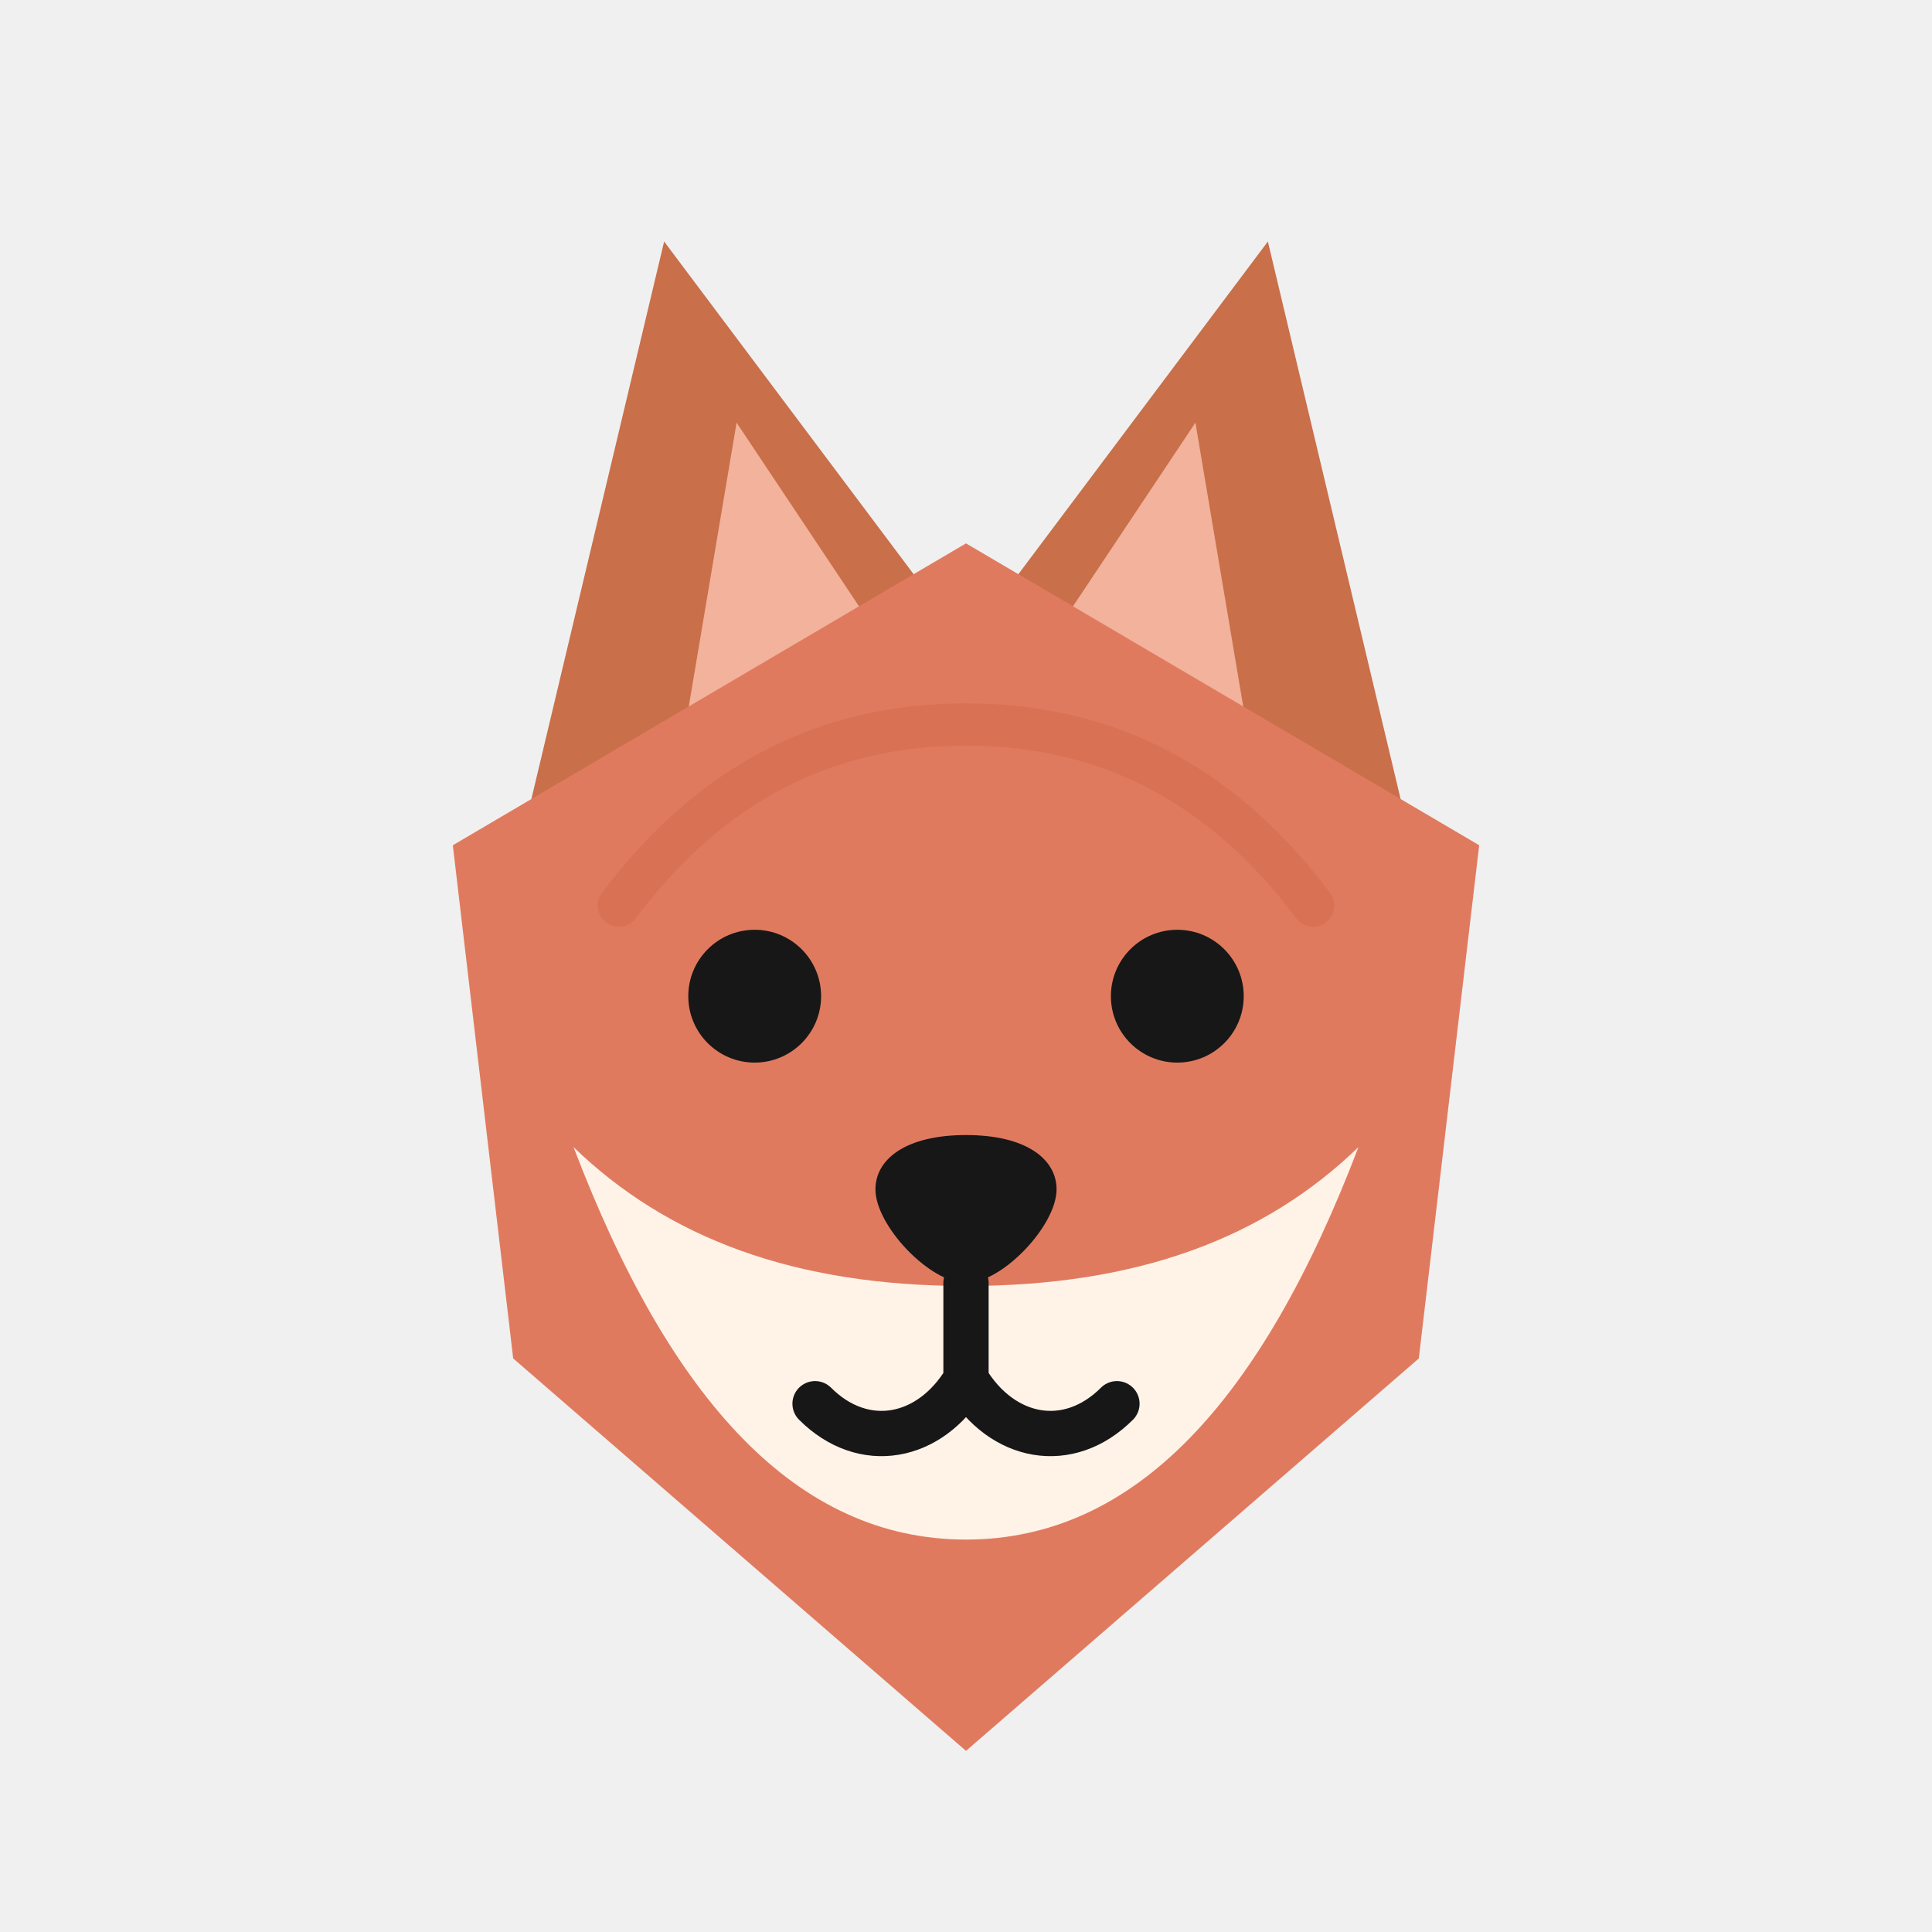
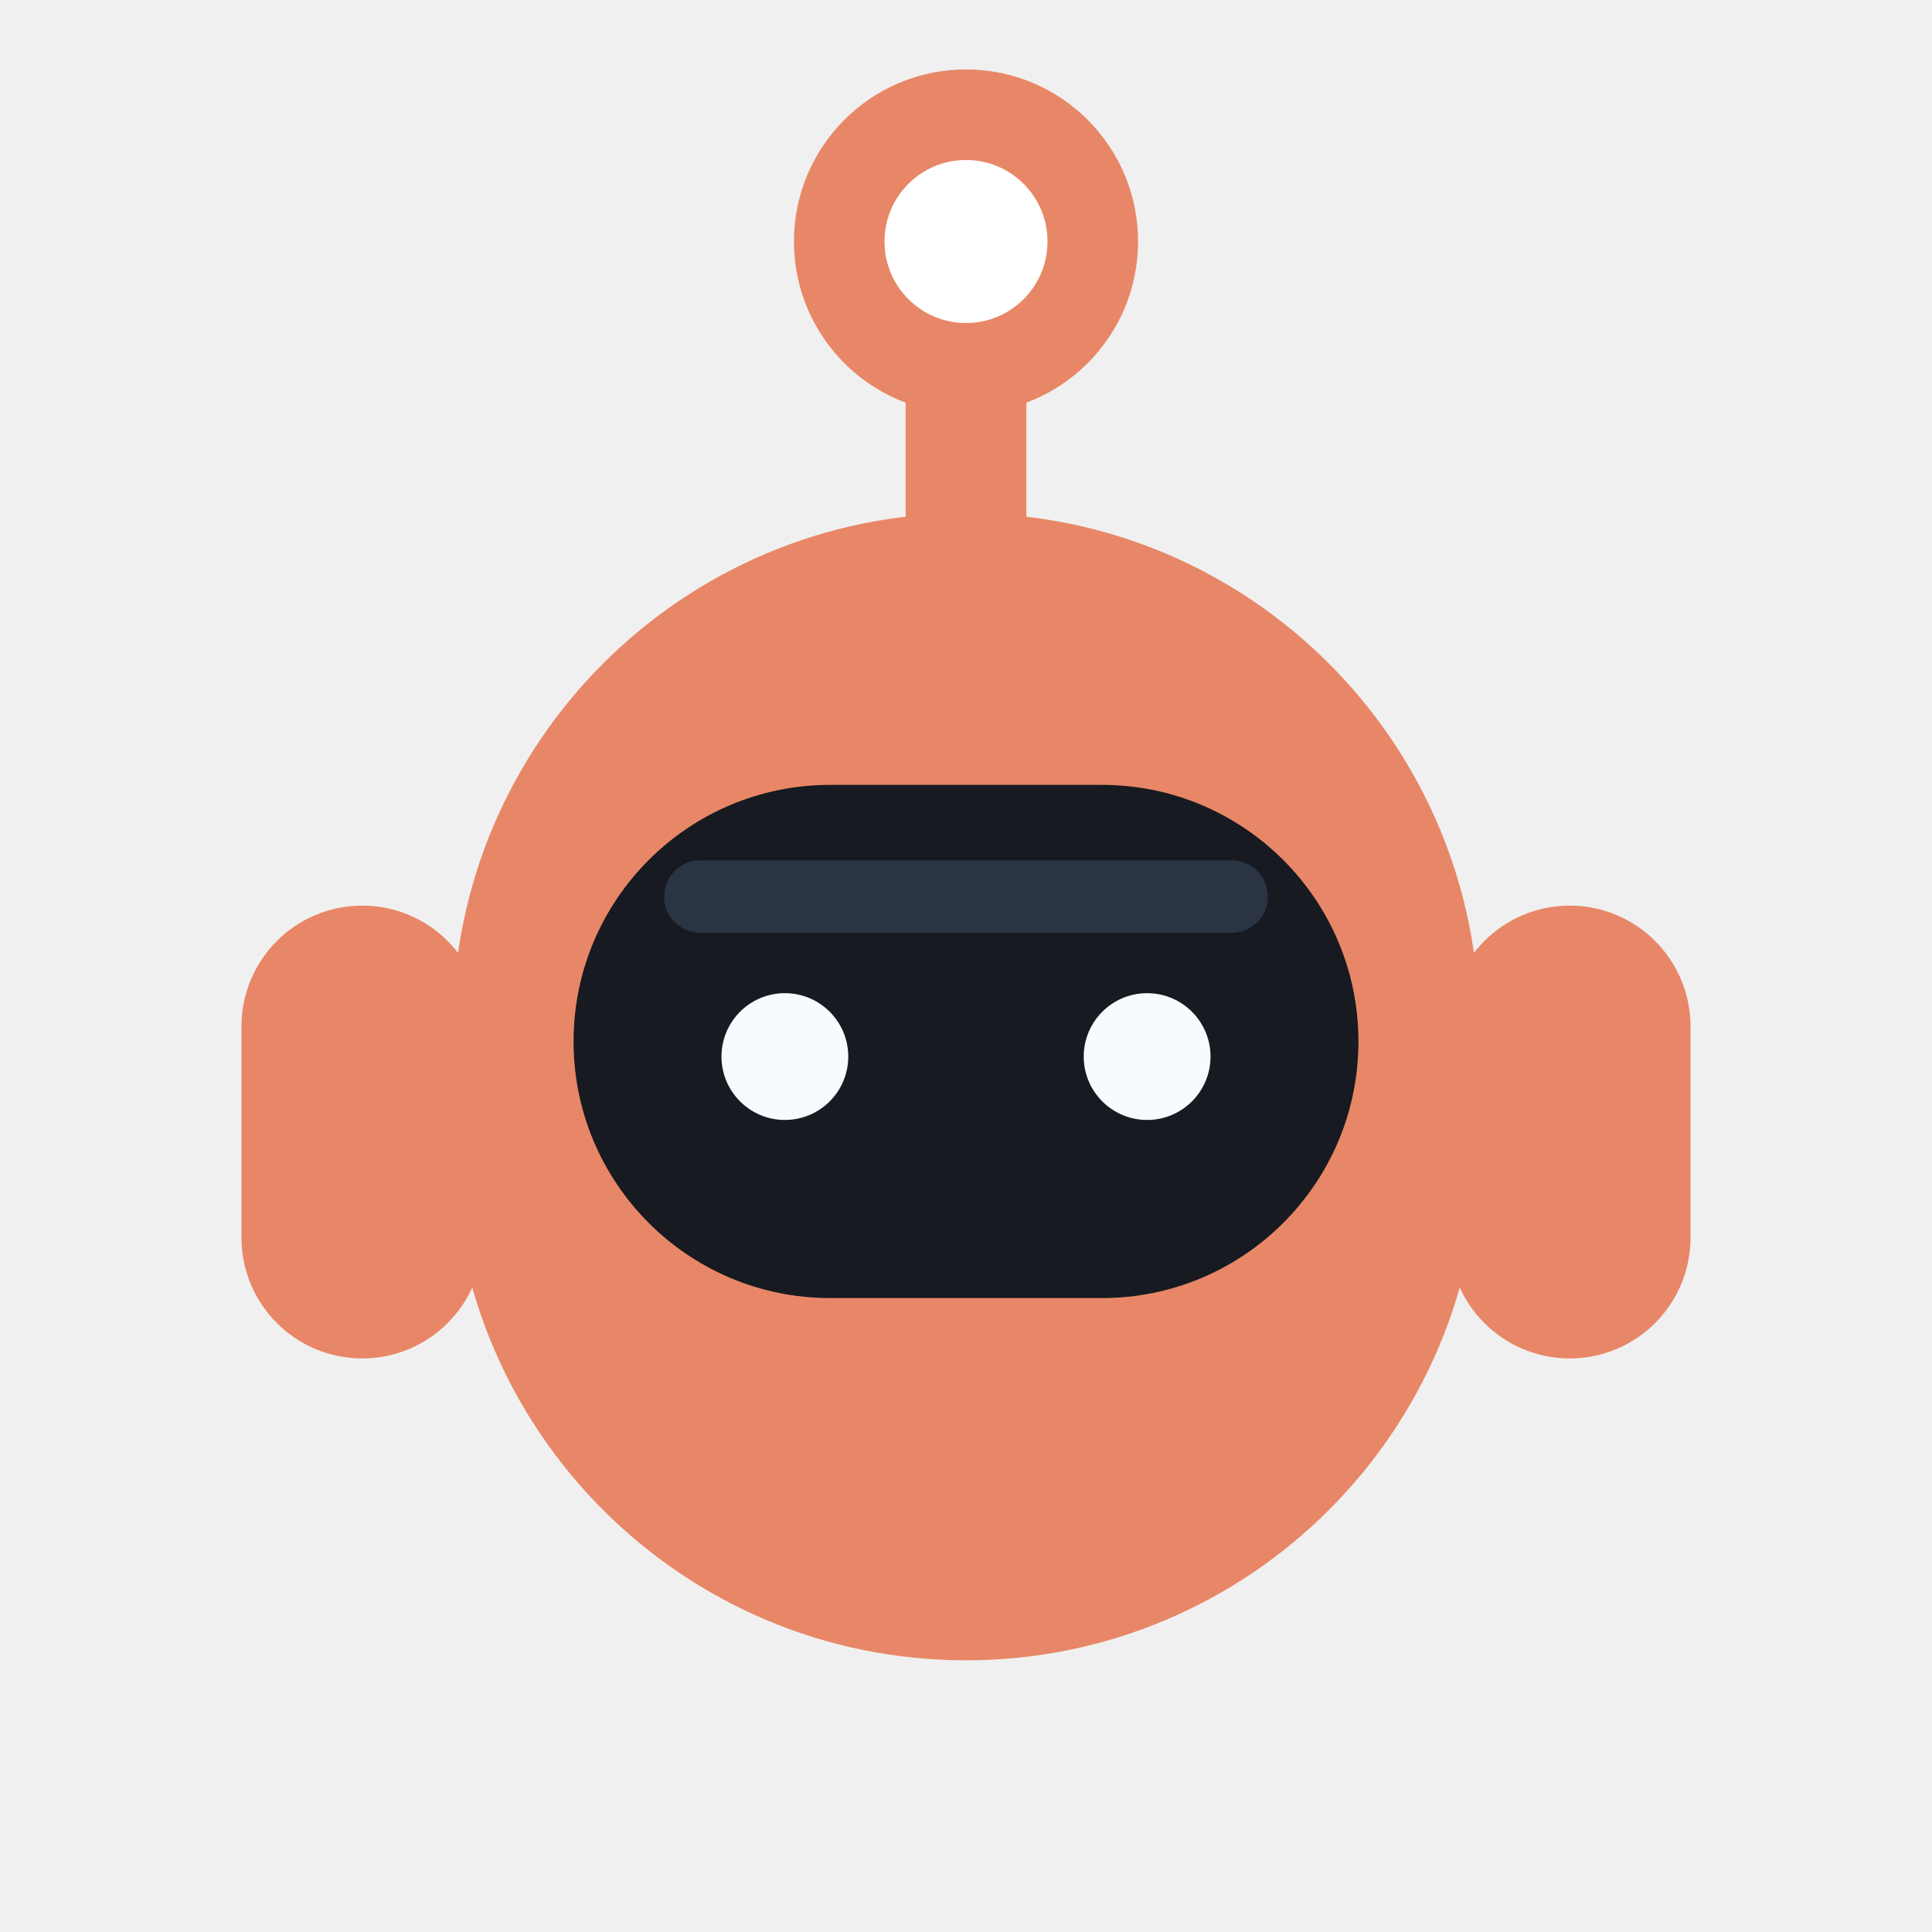
- <svg xmlns="http://www.w3.org/2000/svg" viewBox="0 0 64 64" width="512" height="512">
-   <path d="M17 29 22 8 34 24Z" fill="#c96f4a" />
-   <path d="M47 29 42 8 30 24Z" fill="#c96f4a" />
-   <path d="M22.8 23.5 24.4 14 30 22.4Z" fill="#f2b29b" />
-   <path d="M41.2 23.5 39.6 14 34 22.4Z" fill="#f2b29b" />
-   <path d="M32 18 49 28 47 45 32 58 17 45 15 28Z" fill="#e07a5f" />
-   <path d="M19 38c3.2 8.4 7.4 13 13 13s9.8-4.6 13-13c-3.1 3-7.3 4.6-13 4.6S22.1 41 19 38Z" fill="#fff3e8" />
-   <circle cx="25" cy="33" r="2.2" fill="#171717" />
-   <circle cx="39" cy="33" r="2.2" fill="#171717" />
-   <path d="M29 39.4c0-1 1-1.8 3-1.8s3 .8 3 1.8c0 1.2-1.8 3.1-3 3.1s-3-1.9-3-3.1Z" fill="#171717" />
-   <path d="M32 42.5v3.2m0 0c-1.2 2-3.4 2.4-5 .8m5-.8c1.2 2 3.4 2.4 5 .8" fill="none" stroke="#171717" stroke-width="1.5" stroke-linecap="round" />
-   <path d="M20.5 30c3-4 6.8-6 11.5-6s8.5 2 11.5 6" fill="none" stroke="#c85f3e" stroke-width="1.4" stroke-linecap="round" opacity=".32" />
+ <svg xmlns="http://www.w3.org/2000/svg" viewBox="0 0 64 64" width="64" height="64">
+   <g fill="none" fill-rule="evenodd">
+     <path d="M32 12v8" stroke="#e88767" stroke-width="4" stroke-linecap="round" />
+     <circle cx="32" cy="8" r="4.2" fill="#fff" stroke="#e88767" stroke-width="3" />
+     <rect x="8" y="30" width="8" height="15" rx="4" fill="#e88767" />
+     <rect x="48" y="30" width="8" height="15" rx="4" fill="#e88767" />
+     <rect x="15" y="17" width="34" height="38" rx="17" fill="#e88767" />
+     <rect x="19" y="26" width="26" height="17" rx="8.5" fill="#171a20" />
+     <rect x="22" y="28.5" width="20" height="2.4" rx="1.2" fill="#2b3442" />
+     <circle cx="26" cy="35" r="2.1" fill="#f6fbff" />
+     <circle cx="38" cy="35" r="2.1" fill="#f6fbff" />
+   </g>
</svg>
